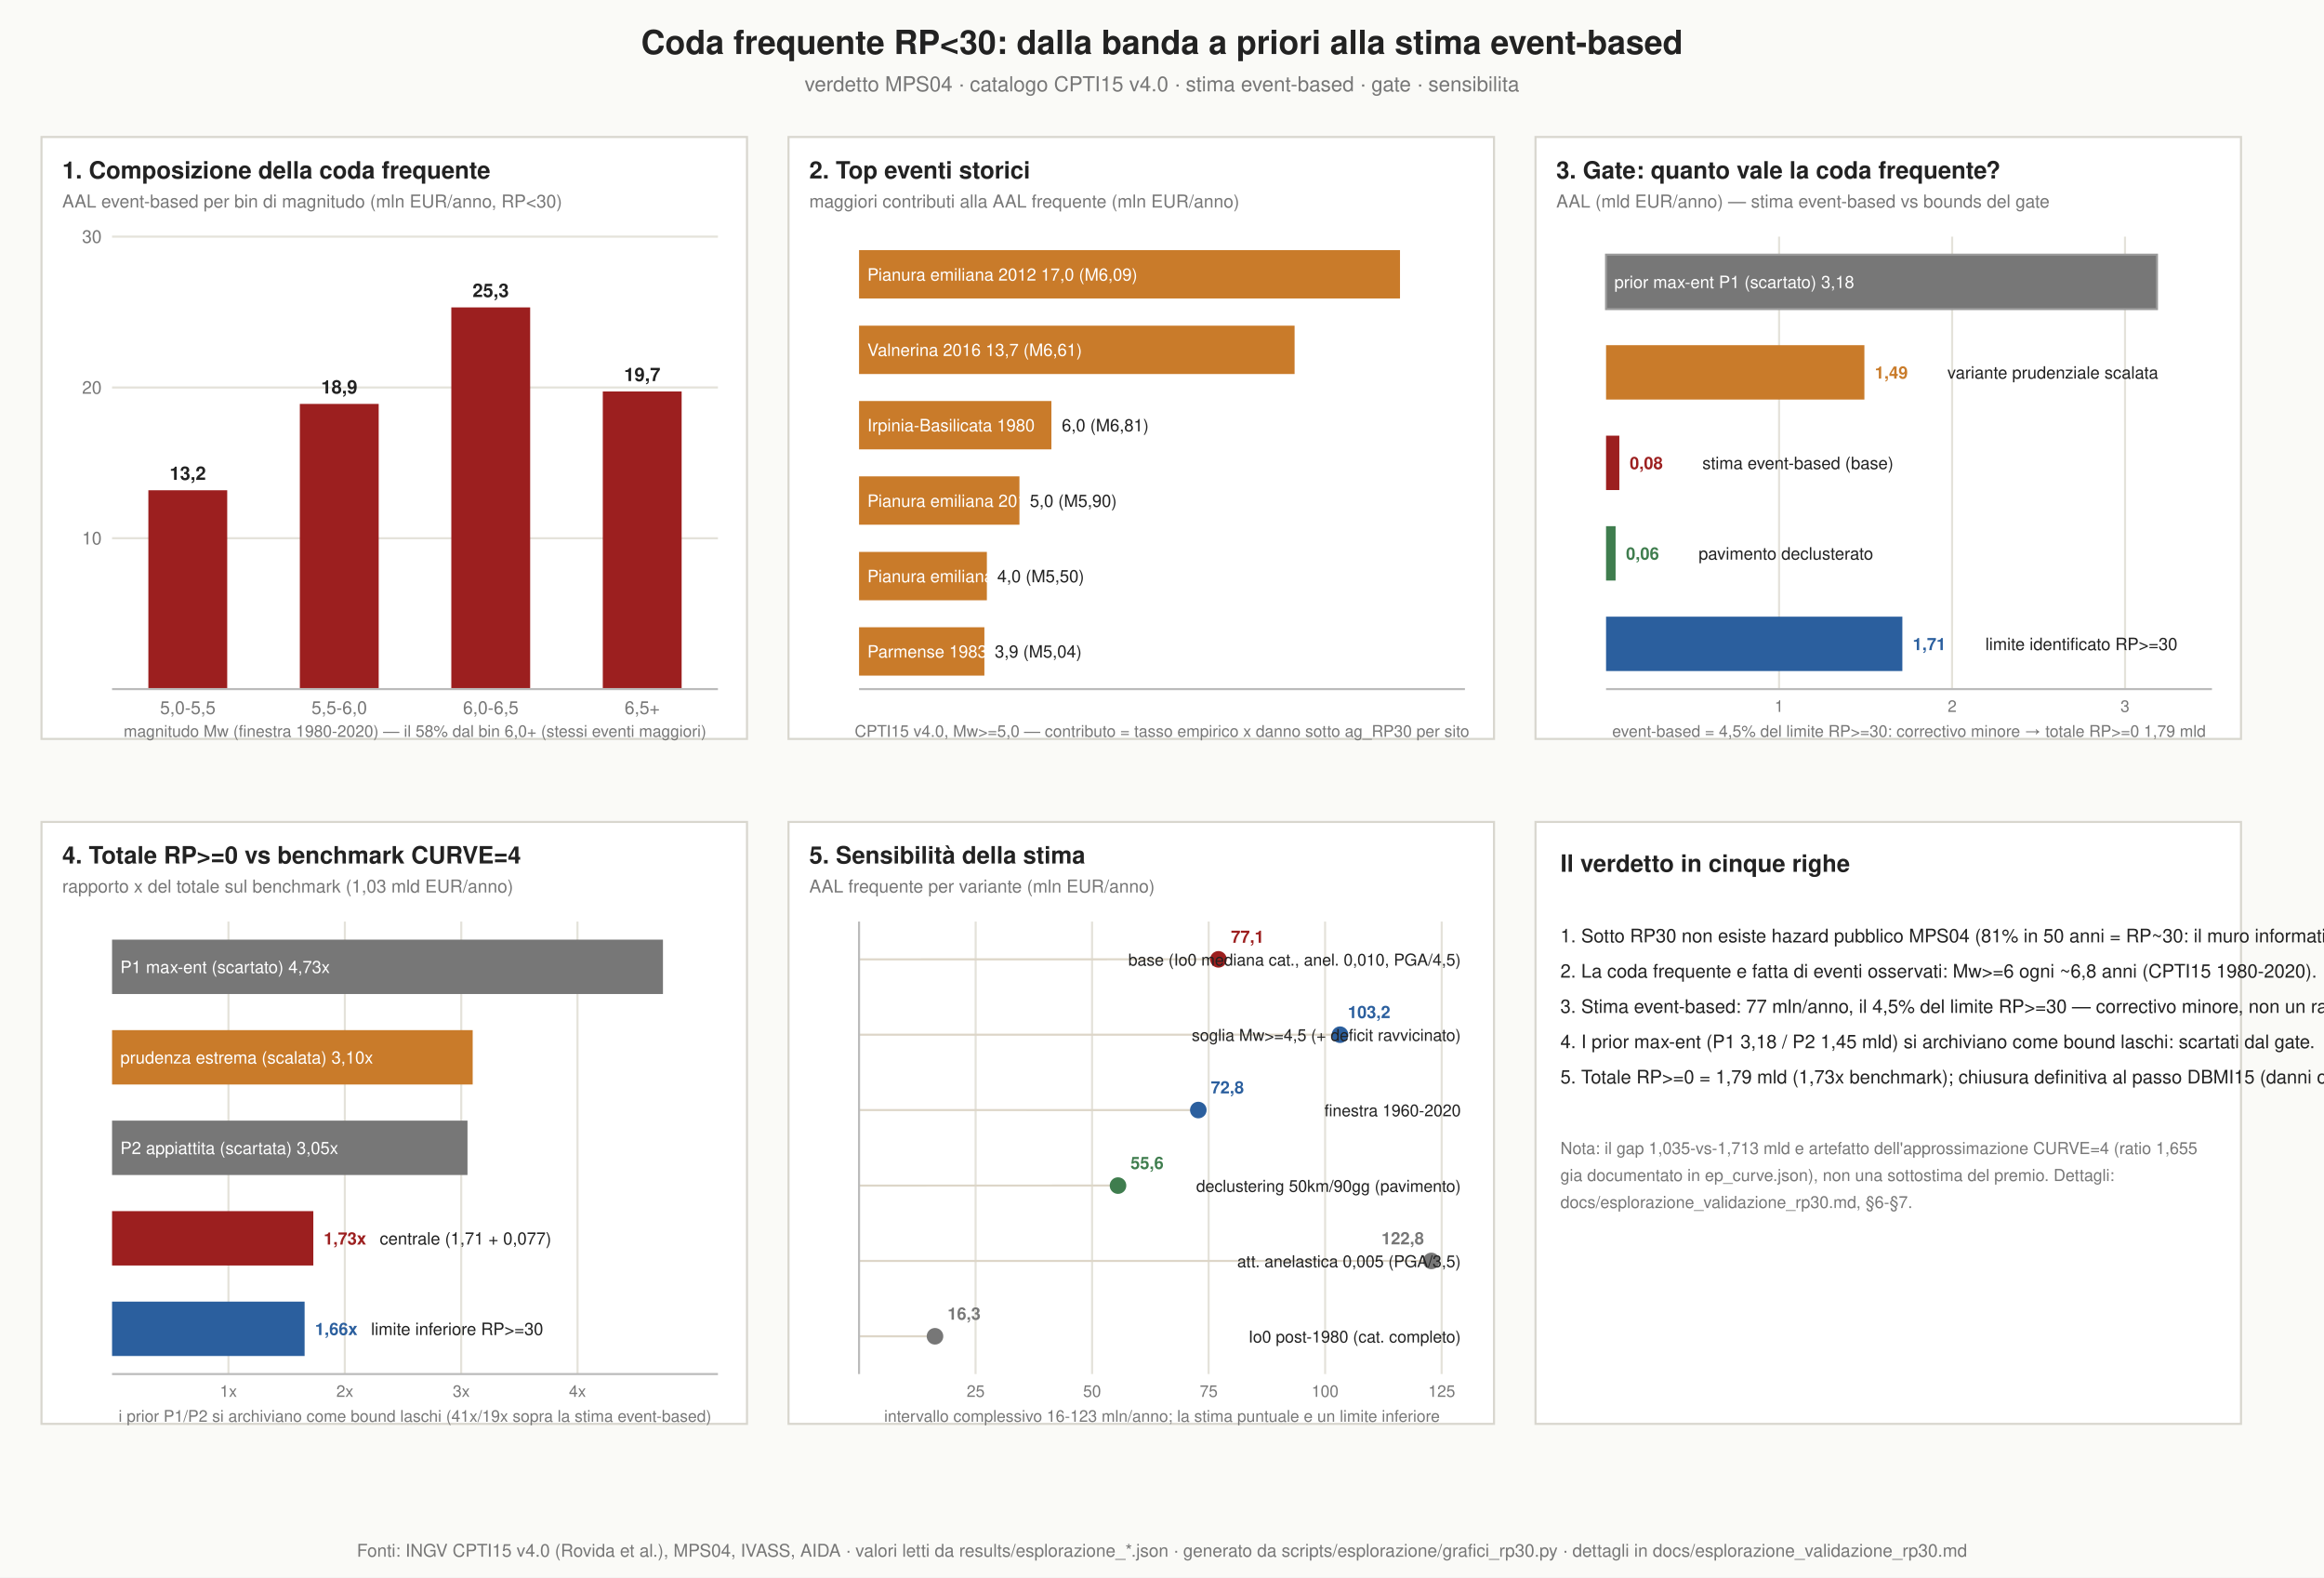
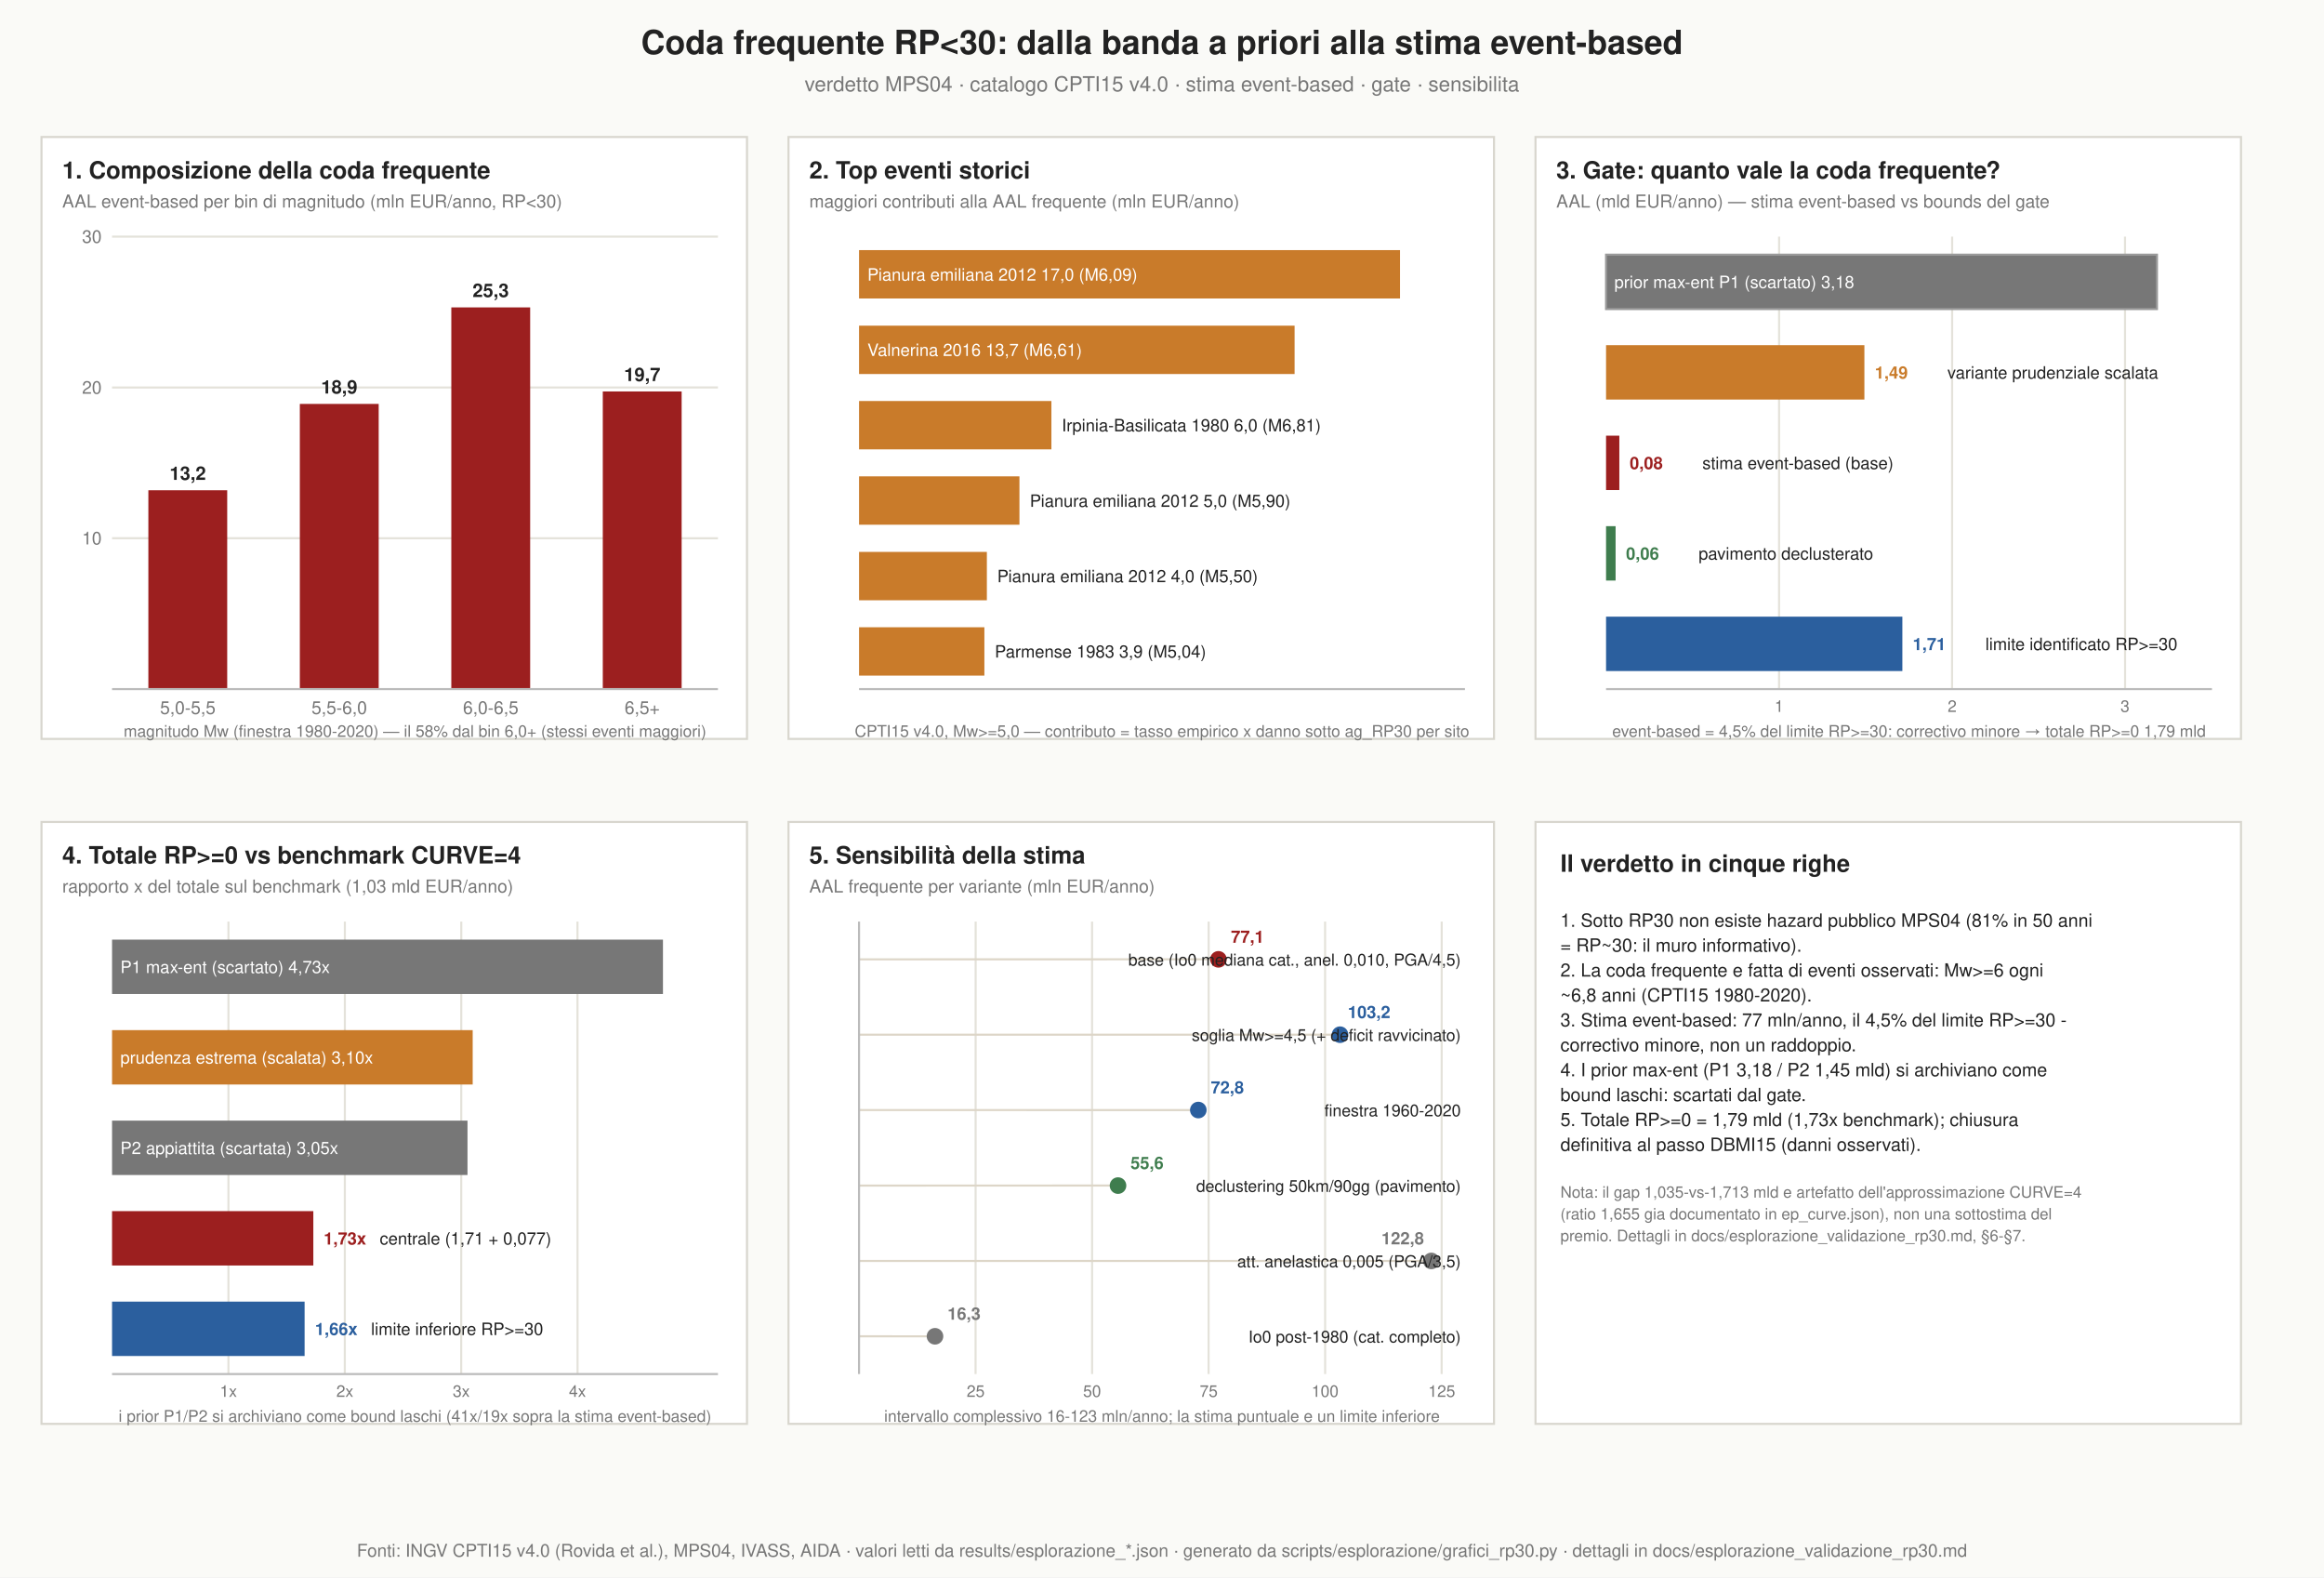
<svg xmlns="http://www.w3.org/2000/svg" width="1120" height="760" viewBox="0 0 1120 760" font-family="Helvetica,Arial,sans-serif">
  <rect width="1120" height="760" fill="#fafaf7" />
  <text x="560.0" y="26.0" font-size="16" font-weight="bold" fill="#222" text-anchor="middle">Coda frequente RP&lt;30: dalla banda a priori alla stima event-based</text>
  <text x="560.0" y="44.0" font-size="10" fill="#777" text-anchor="middle">verdetto MPS04 · catalogo CPTI15 v4.0 · stima event-based · gate · sensibilita</text>
  <rect x="20.0" y="66.0" width="340.0" height="290.0" fill="#ffffff" stroke="#d8d6ce" />
  <text x="30.0" y="86.0" font-size="11.5" font-weight="bold" fill="#222" text-anchor="start">1. Composizione della coda frequente</text>
  <text x="30.0" y="100.0" font-size="8.6" fill="#777" text-anchor="start">AAL event-based per bin di magnitudo (mln EUR/anno, RP&lt;30)</text>
  <line x1="54.0" y1="259.3" x2="346.00" y2="259.33" stroke="#e4e2da" stroke-width="1" />
  <text x="49.0" y="262.3" font-size="8.5" fill="#777" text-anchor="end">10</text>
  <line x1="54.0" y1="186.7" x2="346.00" y2="186.67" stroke="#e4e2da" stroke-width="1" />
  <text x="49.0" y="189.7" font-size="8.5" fill="#777" text-anchor="end">20</text>
  <line x1="54.0" y1="114.0" x2="346.00" y2="114.00" stroke="#e4e2da" stroke-width="1" />
  <text x="49.0" y="117.0" font-size="8.5" fill="#777" text-anchor="end">30</text>
  <rect x="71.5" y="236.2" width="38.0" height="95.8" fill="#9c1f1f" stroke="none" />
  <text x="90.5" y="231.2" font-size="9" font-weight="bold" fill="#222" text-anchor="middle">13,2</text>
  <text x="90.5" y="344.0" font-size="8.6" fill="#777" text-anchor="middle">5,0-5,5</text>
  <rect x="144.5" y="194.6" width="38.0" height="137.4" fill="#9c1f1f" stroke="none" />
  <text x="163.5" y="189.6" font-size="9" font-weight="bold" fill="#222" text-anchor="middle">18,9</text>
  <text x="163.5" y="344.0" font-size="8.6" fill="#777" text-anchor="middle">5,5-6,0</text>
  <rect x="217.5" y="148.1" width="38.0" height="183.9" fill="#9c1f1f" stroke="none" />
  <text x="236.5" y="143.1" font-size="9" font-weight="bold" fill="#222" text-anchor="middle">25,3</text>
  <text x="236.5" y="344.0" font-size="8.6" fill="#777" text-anchor="middle">6,0-6,5</text>
  <rect x="290.5" y="188.6" width="38.0" height="143.4" fill="#9c1f1f" stroke="none" />
  <text x="309.5" y="183.6" font-size="9" font-weight="bold" fill="#222" text-anchor="middle">19,7</text>
  <text x="309.5" y="344.0" font-size="8.6" fill="#777" text-anchor="middle">6,5+</text>
  <line x1="54.0" y1="332.0" x2="346.00" y2="332.00" stroke="#bbb" stroke-width="1" />
  <text x="200.0" y="355.0" font-size="7.8" fill="#777" text-anchor="middle">magnitudo Mw (finestra 1980-2020) — il 58% dal bin 6,0+ (stessi eventi maggiori)</text>
  <rect x="380.0" y="66.0" width="340.0" height="290.0" fill="#ffffff" stroke="#d8d6ce" />
  <text x="390.0" y="86.0" font-size="11.5" font-weight="bold" fill="#222" text-anchor="start">2. Top eventi storici</text>
  <text x="390.0" y="100.0" font-size="8.6" fill="#777" text-anchor="start">maggiori contributi alla AAL frequente (mln EUR/anno)</text>
  <rect x="414.0" y="120.5" width="260.7" height="23.3" fill="#c97b2a" stroke="none" />
  <text x="418.0" y="135.2" font-size="8.2" fill="#fff" text-anchor="start">Pianura emiliana 2012  17,0 (M6,09)</text>
  <rect x="414.0" y="156.9" width="209.9" height="23.3" fill="#c97b2a" stroke="none" />
  <text x="418.0" y="171.5" font-size="8.2" fill="#fff" text-anchor="start">Valnerina 2016  13,7 (M6,61)</text>
  <rect x="414.0" y="193.2" width="92.7" height="23.3" fill="#c97b2a" stroke="none" />
-   <text x="418.0" y="207.8" font-size="8.2" fill="#fff" text-anchor="start">Irpinia-Basilicata 1980</text>
-   <text x="511.7" y="207.8" font-size="8.2" fill="#222" text-anchor="start">6,0 (M6,81)</text>
+   <text x="511.7" y="207.8" font-size="8.2" fill="#222" text-anchor="start">Irpinia-Basilicata 1980  6,0 (M6,81)</text>
  <rect x="414.0" y="229.5" width="77.3" height="23.3" fill="#c97b2a" stroke="none" />
-   <text x="418.0" y="244.2" font-size="8.2" fill="#fff" text-anchor="start">Pianura emiliana 2012</text>
-   <text x="496.3" y="244.2" font-size="8.2" fill="#222" text-anchor="start">5,0 (M5,90)</text>
+   <text x="496.3" y="244.2" font-size="8.2" fill="#222" text-anchor="start">Pianura emiliana 2012  5,0 (M5,90)</text>
  <rect x="414.0" y="265.9" width="61.6" height="23.3" fill="#c97b2a" stroke="none" />
-   <text x="418.0" y="280.5" font-size="8.2" fill="#fff" text-anchor="start">Pianura emiliana 2012</text>
-   <text x="480.6" y="280.5" font-size="8.2" fill="#222" text-anchor="start">4,0 (M5,50)</text>
+   <text x="480.6" y="280.5" font-size="8.2" fill="#222" text-anchor="start">Pianura emiliana 2012  4,0 (M5,50)</text>
  <rect x="414.0" y="302.2" width="60.4" height="23.3" fill="#c97b2a" stroke="none" />
-   <text x="418.0" y="316.8" font-size="8.2" fill="#fff" text-anchor="start">Parmense 1983</text>
-   <text x="479.4" y="316.8" font-size="8.2" fill="#222" text-anchor="start">3,9 (M5,04)</text>
+   <text x="479.4" y="316.8" font-size="8.2" fill="#222" text-anchor="start">Parmense 1983  3,9 (M5,04)</text>
  <line x1="414.0" y1="332.0" x2="706.00" y2="332.00" stroke="#bbb" stroke-width="1" />
  <text x="560.0" y="355.0" font-size="7.8" fill="#777" text-anchor="middle">CPTI15 v4.0, Mw&gt;=5,0 — contributo = tasso empirico x danno sotto ag_RP30 per sito</text>
  <rect x="740.0" y="66.0" width="340.0" height="290.0" fill="#ffffff" stroke="#d8d6ce" />
  <text x="750.0" y="86.0" font-size="11.5" font-weight="bold" fill="#222" text-anchor="start">3. Gate: quanto vale la coda frequente?</text>
  <text x="750.0" y="100.0" font-size="8.6" fill="#777" text-anchor="start">AAL (mld EUR/anno) — stima event-based vs bounds del gate</text>
  <line x1="857.4" y1="114.0" x2="857.38" y2="332.00" stroke="#e4e2da" stroke-width="1" />
  <text x="857.4" y="343.0" font-size="7.8" fill="#777" text-anchor="middle">1</text>
  <line x1="940.8" y1="114.0" x2="940.75" y2="332.00" stroke="#e4e2da" stroke-width="1" />
  <text x="940.8" y="343.0" font-size="7.8" fill="#777" text-anchor="middle">2</text>
  <line x1="1024.1" y1="114.0" x2="1024.13" y2="332.00" stroke="#e4e2da" stroke-width="1" />
  <text x="1024.1" y="343.0" font-size="7.8" fill="#777" text-anchor="middle">3</text>
  <rect x="774.0" y="122.7" width="265.5" height="26.2" fill="#777" stroke="#9a9a9a" />
  <text x="778.0" y="138.8" font-size="8.2" fill="#fff" text-anchor="start">prior max-ent P1 (scartato)  3,18</text>
  <rect x="774.0" y="166.3" width="124.5" height="26.2" fill="#c97b2a" stroke="none" />
  <text x="903.5" y="182.4" font-size="8.2" font-weight="bold" fill="#c97b2a" text-anchor="start">1,49</text>
  <text x="938.5" y="182.4" font-size="8.2" fill="#222" text-anchor="start">variante prudenziale scalata</text>
  <rect x="774.0" y="209.9" width="6.4" height="26.2" fill="#9c1f1f" stroke="none" />
  <text x="785.4" y="226.0" font-size="8.2" font-weight="bold" fill="#9c1f1f" text-anchor="start">0,08</text>
  <text x="820.4" y="226.0" font-size="8.2" fill="#222" text-anchor="start">stima event-based (base)</text>
  <rect x="774.0" y="253.5" width="4.6" height="26.2" fill="#3f7d4e" stroke="none" />
  <text x="783.6" y="269.6" font-size="8.2" font-weight="bold" fill="#3f7d4e" text-anchor="start">0,06</text>
  <text x="818.6" y="269.6" font-size="8.2" fill="#222" text-anchor="start">pavimento declusterato</text>
  <rect x="774.0" y="297.1" width="142.8" height="26.2" fill="#2b5f9e" stroke="none" />
  <text x="921.8" y="313.2" font-size="8.2" font-weight="bold" fill="#2b5f9e" text-anchor="start">1,71</text>
  <text x="956.8" y="313.2" font-size="8.2" fill="#222" text-anchor="start">limite identificato RP&gt;=30</text>
  <line x1="774.0" y1="332.0" x2="1066.00" y2="332.00" stroke="#bbb" stroke-width="1" />
  <text x="920.0" y="355.0" font-size="7.8" fill="#777" text-anchor="middle">event-based = 4,5% del limite RP&gt;=30: correctivo minore → totale RP&gt;=0 1,79 mld</text>
  <rect x="20.0" y="396.0" width="340.0" height="290.0" fill="#ffffff" stroke="#d8d6ce" />
  <text x="30.0" y="416.0" font-size="11.5" font-weight="bold" fill="#222" text-anchor="start">4. Totale RP&gt;=0 vs benchmark CURVE=4</text>
  <text x="30.0" y="430.0" font-size="8.6" fill="#777" text-anchor="start">rapporto x del totale sul benchmark (1,03 mld EUR/anno)</text>
  <line x1="110.1" y1="444.0" x2="110.09" y2="662.00" stroke="#e4e2da" stroke-width="1" />
  <text x="110.1" y="673.0" font-size="7.8" fill="#777" text-anchor="middle">1x</text>
  <line x1="166.2" y1="444.0" x2="166.17" y2="662.00" stroke="#e4e2da" stroke-width="1" />
  <text x="166.2" y="673.0" font-size="7.8" fill="#777" text-anchor="middle">2x</text>
  <line x1="222.3" y1="444.0" x2="222.26" y2="662.00" stroke="#e4e2da" stroke-width="1" />
  <text x="222.3" y="673.0" font-size="7.8" fill="#777" text-anchor="middle">3x</text>
  <line x1="278.3" y1="444.0" x2="278.34" y2="662.00" stroke="#e4e2da" stroke-width="1" />
  <text x="278.3" y="673.0" font-size="7.8" fill="#777" text-anchor="middle">4x</text>
  <rect x="54.0" y="452.7" width="265.5" height="26.2" fill="#777" stroke="none" />
  <text x="58.0" y="468.8" font-size="8.2" fill="#fff" text-anchor="start">P1 max-ent (scartato)  4,73x</text>
  <rect x="54.0" y="496.3" width="173.8" height="26.2" fill="#c97b2a" stroke="none" />
  <text x="58.0" y="512.4" font-size="8.2" fill="#fff" text-anchor="start">prudenza estrema (scalata)  3,10x</text>
  <rect x="54.0" y="539.9" width="171.3" height="26.2" fill="#777" stroke="none" />
  <text x="58.0" y="556.0" font-size="8.2" fill="#fff" text-anchor="start">P2 appiattita (scartata)  3,05x</text>
  <rect x="54.0" y="583.5" width="97.0" height="26.2" fill="#9c1f1f" stroke="none" />
  <text x="156.0" y="599.6" font-size="8.2" font-weight="bold" fill="#9c1f1f" text-anchor="start">1,73x</text>
  <text x="183.0" y="599.6" font-size="8.2" fill="#222" text-anchor="start">centrale (1,71 + 0,077)</text>
  <rect x="54.0" y="627.1" width="92.8" height="26.2" fill="#2b5f9e" stroke="none" />
  <text x="151.8" y="643.2" font-size="8.2" font-weight="bold" fill="#2b5f9e" text-anchor="start">1,66x</text>
  <text x="178.8" y="643.2" font-size="8.2" fill="#222" text-anchor="start">limite inferiore RP&gt;=30</text>
  <line x1="54.0" y1="662.0" x2="346.00" y2="662.00" stroke="#bbb" stroke-width="1" />
  <text x="200.0" y="685.0" font-size="7.8" fill="#777" text-anchor="middle">i prior P1/P2 si archiviano come bound laschi (41x/19x sopra la stima event-based)</text>
  <rect x="380.0" y="396.0" width="340.0" height="290.0" fill="#ffffff" stroke="#d8d6ce" />
  <text x="390.0" y="416.0" font-size="11.5" font-weight="bold" fill="#222" text-anchor="start">5. Sensibilità della stima</text>
  <text x="390.0" y="430.0" font-size="8.6" fill="#777" text-anchor="start">AAL frequente per variante (mln EUR/anno)</text>
  <line x1="470.2" y1="444.0" x2="470.15" y2="662.00" stroke="#e4e2da" stroke-width="1" />
  <text x="470.2" y="673.0" font-size="7.8" fill="#777" text-anchor="middle">25</text>
  <line x1="526.3" y1="444.0" x2="526.31" y2="662.00" stroke="#e4e2da" stroke-width="1" />
  <text x="526.3" y="673.0" font-size="7.8" fill="#777" text-anchor="middle">50</text>
  <line x1="582.5" y1="444.0" x2="582.46" y2="662.00" stroke="#e4e2da" stroke-width="1" />
  <text x="582.5" y="673.0" font-size="7.8" fill="#777" text-anchor="middle">75</text>
  <line x1="638.6" y1="444.0" x2="638.62" y2="662.00" stroke="#e4e2da" stroke-width="1" />
  <text x="638.6" y="673.0" font-size="7.8" fill="#777" text-anchor="middle">100</text>
  <line x1="694.8" y1="444.0" x2="694.77" y2="662.00" stroke="#e4e2da" stroke-width="1" />
  <text x="694.8" y="673.0" font-size="7.8" fill="#777" text-anchor="middle">125</text>
  <line x1="414.0" y1="462.2" x2="587.24" y2="462.17" stroke="#ddd6c8" stroke-width="1" />
  <circle cx="587.2" cy="462.2" r="4.0" fill="#9c1f1f" />
  <text x="601.2" y="454.2" font-size="8.2" font-weight="bold" fill="#9c1f1f" text-anchor="middle">77,1</text>
  <text x="704.0" y="465.2" font-size="7.9" fill="#222" text-anchor="end">base (Io0 mediana cat., anel. 0,010, PGA/4,5)</text>
  <line x1="414.0" y1="498.5" x2="645.82" y2="498.50" stroke="#ddd6c8" stroke-width="1" />
  <circle cx="645.8" cy="498.5" r="4.0" fill="#2b5f9e" />
  <text x="659.8" y="490.5" font-size="8.2" font-weight="bold" fill="#2b5f9e" text-anchor="middle">103,2</text>
  <text x="704.0" y="501.5" font-size="7.9" fill="#222" text-anchor="end">soglia Mw&gt;=4,5 (+ deficit ravvicinato)</text>
  <line x1="414.0" y1="534.8" x2="577.49" y2="534.83" stroke="#ddd6c8" stroke-width="1" />
  <circle cx="577.5" cy="534.8" r="4.0" fill="#2b5f9e" />
  <text x="591.5" y="526.8" font-size="8.2" font-weight="bold" fill="#2b5f9e" text-anchor="middle">72,8</text>
  <text x="704.0" y="537.8" font-size="7.9" fill="#222" text-anchor="end">finestra 1960-2020</text>
  <line x1="414.0" y1="571.2" x2="538.80" y2="571.17" stroke="#ddd6c8" stroke-width="1" />
  <circle cx="538.8" cy="571.2" r="4.0" fill="#3f7d4e" />
  <text x="552.8" y="563.2" font-size="8.2" font-weight="bold" fill="#3f7d4e" text-anchor="middle">55,6</text>
  <text x="704.0" y="574.2" font-size="7.9" fill="#222" text-anchor="end">declustering 50km/90gg (pavimento)</text>
  <line x1="414.0" y1="607.5" x2="689.77" y2="607.50" stroke="#ddd6c8" stroke-width="1" />
  <circle cx="689.8" cy="607.5" r="4.0" fill="#777" />
  <text x="676.0" y="599.5" font-size="8.2" font-weight="bold" fill="#777" text-anchor="middle">122,8</text>
  <text x="704.0" y="610.5" font-size="7.9" fill="#222" text-anchor="end">att. anelastica 0,005 (PGA/3,5)</text>
  <line x1="414.0" y1="643.8" x2="450.59" y2="643.83" stroke="#ddd6c8" stroke-width="1" />
  <circle cx="450.6" cy="643.8" r="4.0" fill="#777" />
  <text x="464.6" y="635.8" font-size="8.2" font-weight="bold" fill="#777" text-anchor="middle">16,3</text>
  <text x="704.0" y="646.8" font-size="7.9" fill="#222" text-anchor="end">Io0 post-1980 (cat. completo)</text>
  <line x1="414.0" y1="444.0" x2="414.00" y2="662.00" stroke="#bbb" stroke-width="1" />
  <text x="560.0" y="685.0" font-size="7.8" fill="#777" text-anchor="middle">intervallo complessivo 16-123 mln/anno; la stima puntuale e un limite inferiore</text>
  <rect x="740.0" y="396.0" width="340.0" height="290.0" fill="#ffffff" stroke="#d8d6ce" />
  <text x="752.0" y="420.0" font-size="11.5" font-weight="bold" fill="#222" text-anchor="start">Il verdetto in cinque righe</text>
-   <text x="752.0" y="454.0" font-size="9" fill="#222" text-anchor="start">1. Sotto RP30 non esiste hazard pubblico MPS04 (81% in 50 anni = RP~30: il muro informativo).</text>
-   <text x="752.0" y="471.0" font-size="9" fill="#222" text-anchor="start">2. La coda frequente e fatta di eventi osservati: Mw&gt;=6 ogni ~6,8 anni (CPTI15 1980-2020).</text>
-   <text x="752.0" y="488.0" font-size="9" fill="#222" text-anchor="start">3. Stima event-based: 77 mln/anno, il 4,5% del limite RP&gt;=30 — correctivo minore, non un raddoppio.</text>
-   <text x="752.0" y="505.0" font-size="9" fill="#222" text-anchor="start">4. I prior max-ent (P1 3,18 / P2 1,45 mld) si archiviano come bound laschi: scartati dal gate.</text>
-   <text x="752.0" y="522.0" font-size="9" fill="#222" text-anchor="start">5. Totale RP&gt;=0 = 1,79 mld (1,73x benchmark); chiusura definitiva al passo DBMI15 (danni osservati).</text>
-   <text x="752.0" y="556.0" font-size="8" fill="#777" text-anchor="start">Nota: il gap 1,035-vs-1,713 mld e artefatto dell'approssimazione CURVE=4 (ratio 1,655</text>
-   <text x="752.0" y="569.0" font-size="8" fill="#777" text-anchor="start">gia documentato in ep_curve.json), non una sottostima del premio. Dettagli:</text>
-   <text x="752.0" y="582.0" font-size="8" fill="#777" text-anchor="start">docs/esplorazione_validazione_rp30.md, §6-§7.</text>
+   <text x="752.0" y="446.5" font-size="8.8" fill="#222" text-anchor="start">1. Sotto RP30 non esiste hazard pubblico MPS04 (81% in 50 anni</text>
+   <text x="752.0" y="458.5" font-size="8.8" fill="#222" text-anchor="start">= RP~30: il muro informativo).</text>
+   <text x="752.0" y="470.5" font-size="8.8" fill="#222" text-anchor="start">2. La coda frequente e fatta di eventi osservati: Mw&gt;=6 ogni</text>
+   <text x="752.0" y="482.5" font-size="8.8" fill="#222" text-anchor="start">~6,8 anni (CPTI15 1980-2020).</text>
+   <text x="752.0" y="494.5" font-size="8.8" fill="#222" text-anchor="start">3. Stima event-based: 77 mln/anno, il 4,5% del limite RP&gt;=30 -</text>
+   <text x="752.0" y="506.5" font-size="8.8" fill="#222" text-anchor="start">correctivo minore, non un raddoppio.</text>
+   <text x="752.0" y="518.5" font-size="8.8" fill="#222" text-anchor="start">4. I prior max-ent (P1 3,18 / P2 1,45 mld) si archiviano come</text>
+   <text x="752.0" y="530.5" font-size="8.8" fill="#222" text-anchor="start">bound laschi: scartati dal gate.</text>
+   <text x="752.0" y="542.5" font-size="8.8" fill="#222" text-anchor="start">5. Totale RP&gt;=0 = 1,79 mld (1,73x benchmark); chiusura</text>
+   <text x="752.0" y="554.5" font-size="8.8" fill="#222" text-anchor="start">definitiva al passo DBMI15 (danni osservati).</text>
+   <text x="752.0" y="577.0" font-size="7.6" fill="#777" text-anchor="start">Nota: il gap 1,035-vs-1,713 mld e artefatto dell'approssimazione CURVE=4</text>
+   <text x="752.0" y="587.5" font-size="7.6" fill="#777" text-anchor="start">(ratio 1,655 gia documentato in ep_curve.json), non una sottostima del</text>
+   <text x="752.0" y="598.0" font-size="7.6" fill="#777" text-anchor="start">premio. Dettagli in docs/esplorazione_validazione_rp30.md, §6-§7.</text>
  <text x="560.0" y="750.0" font-size="8.5" fill="#777" text-anchor="middle">Fonti: INGV CPTI15 v4.0 (Rovida et al.), MPS04, IVASS, AIDA · valori letti da results/esplorazione_*.json · generato da scripts/esplorazione/grafici_rp30.py · dettagli in docs/esplorazione_validazione_rp30.md</text>
</svg>
